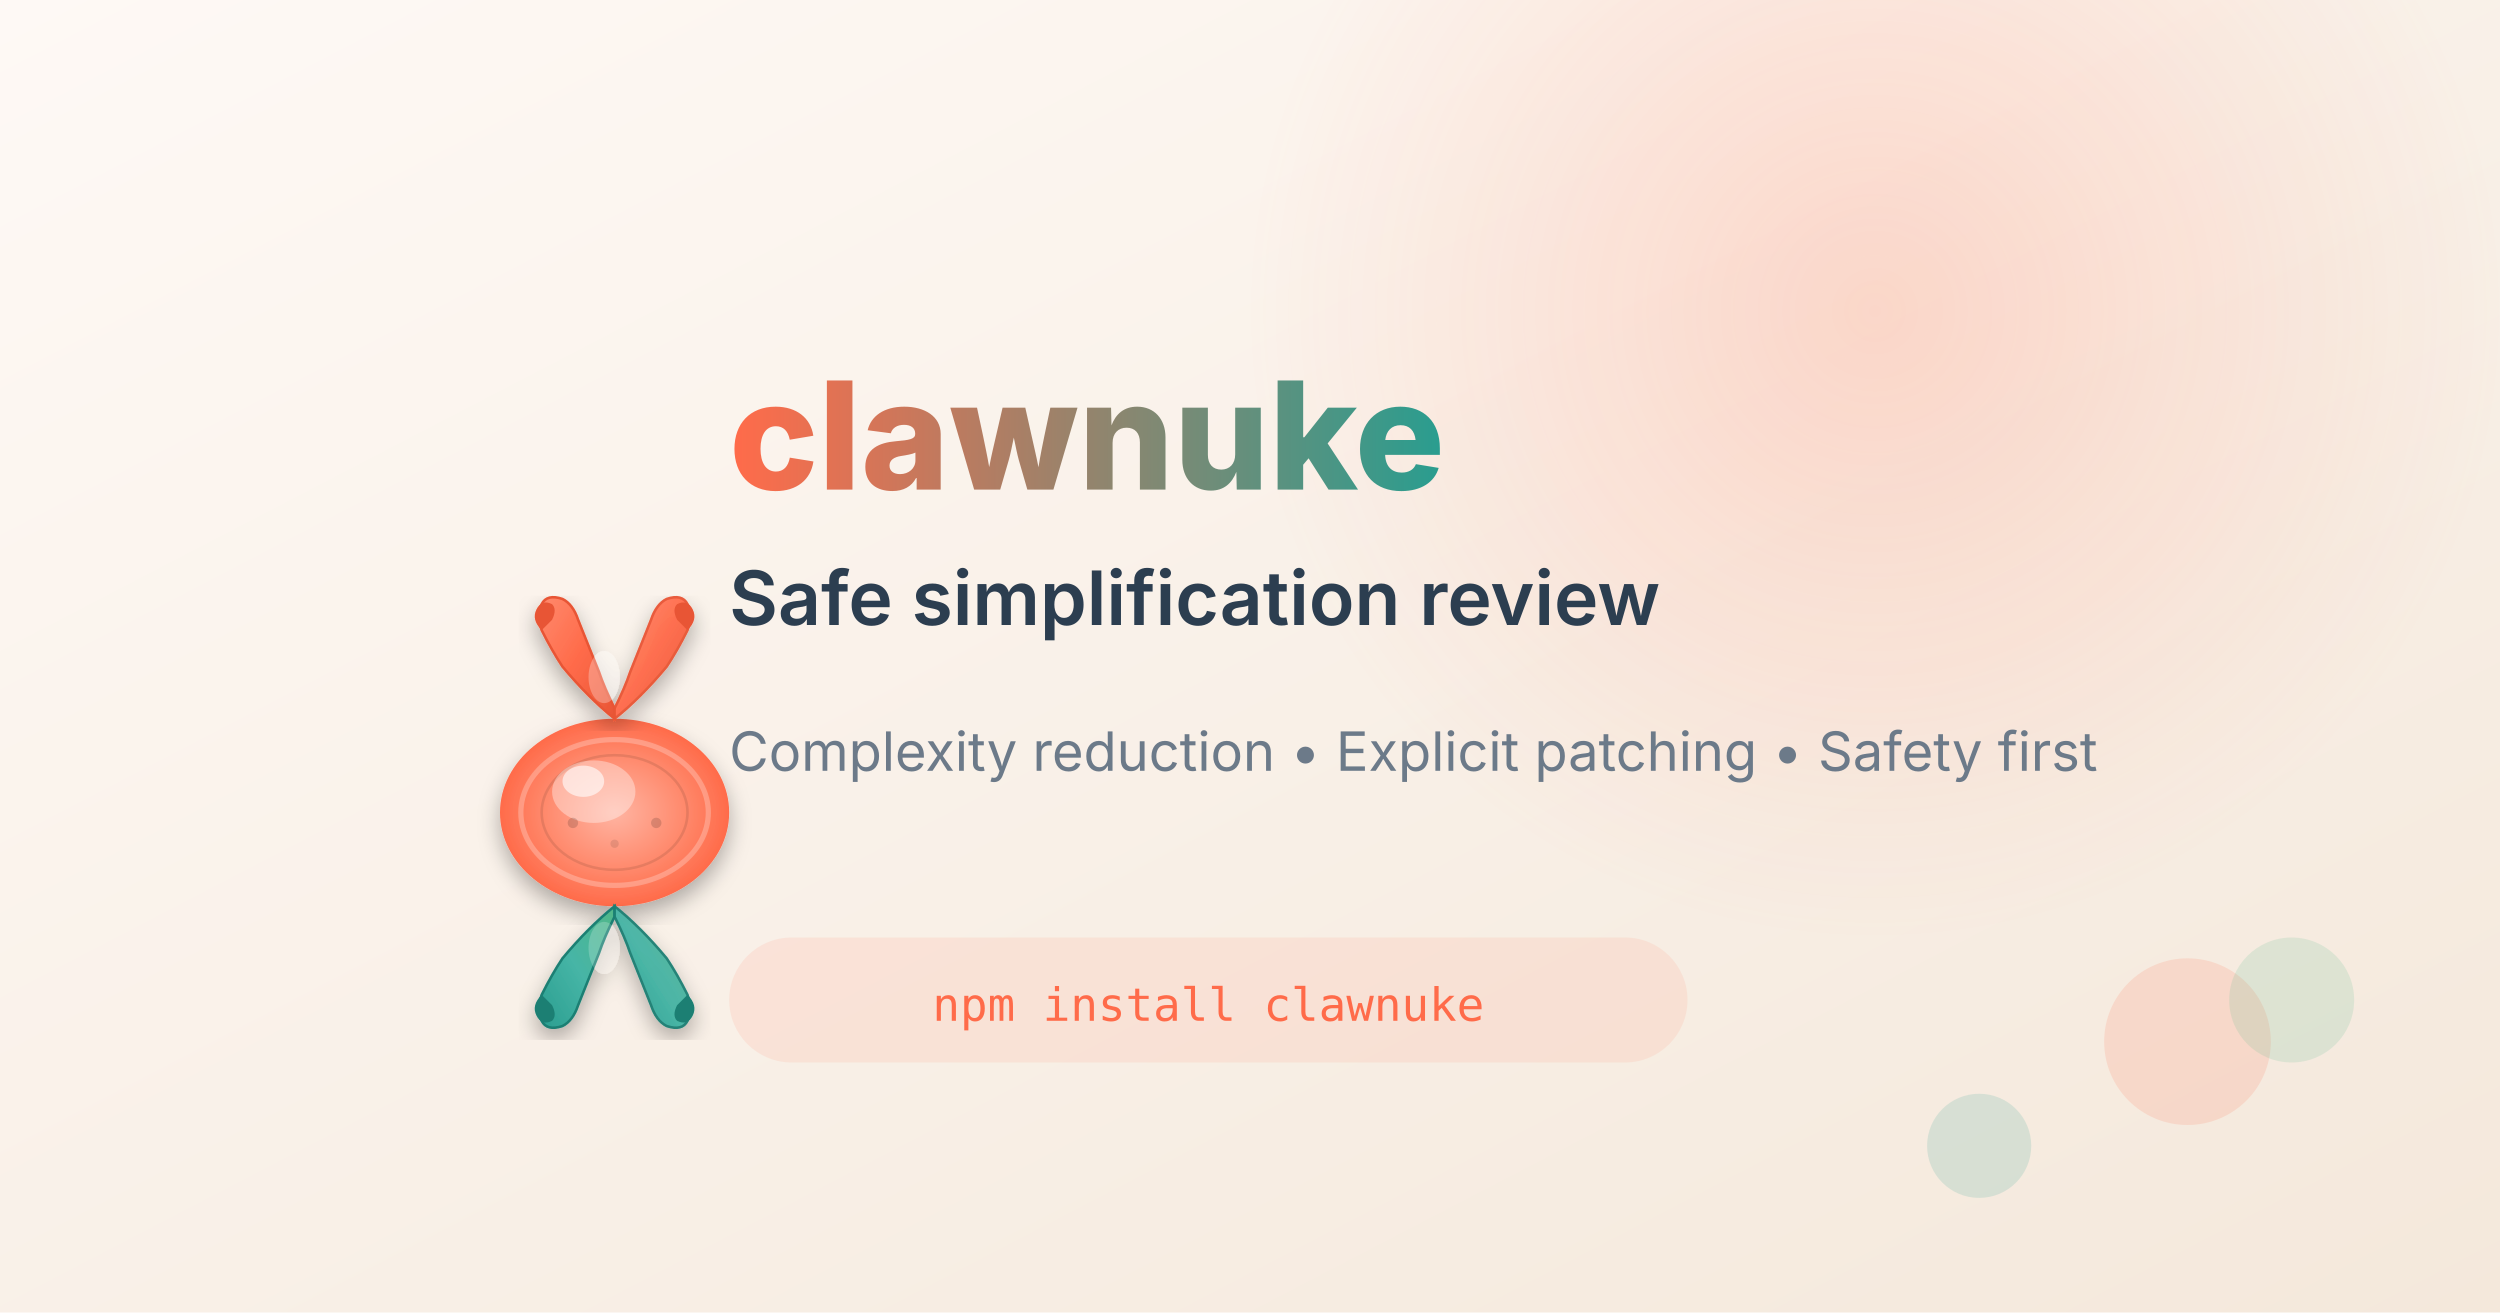
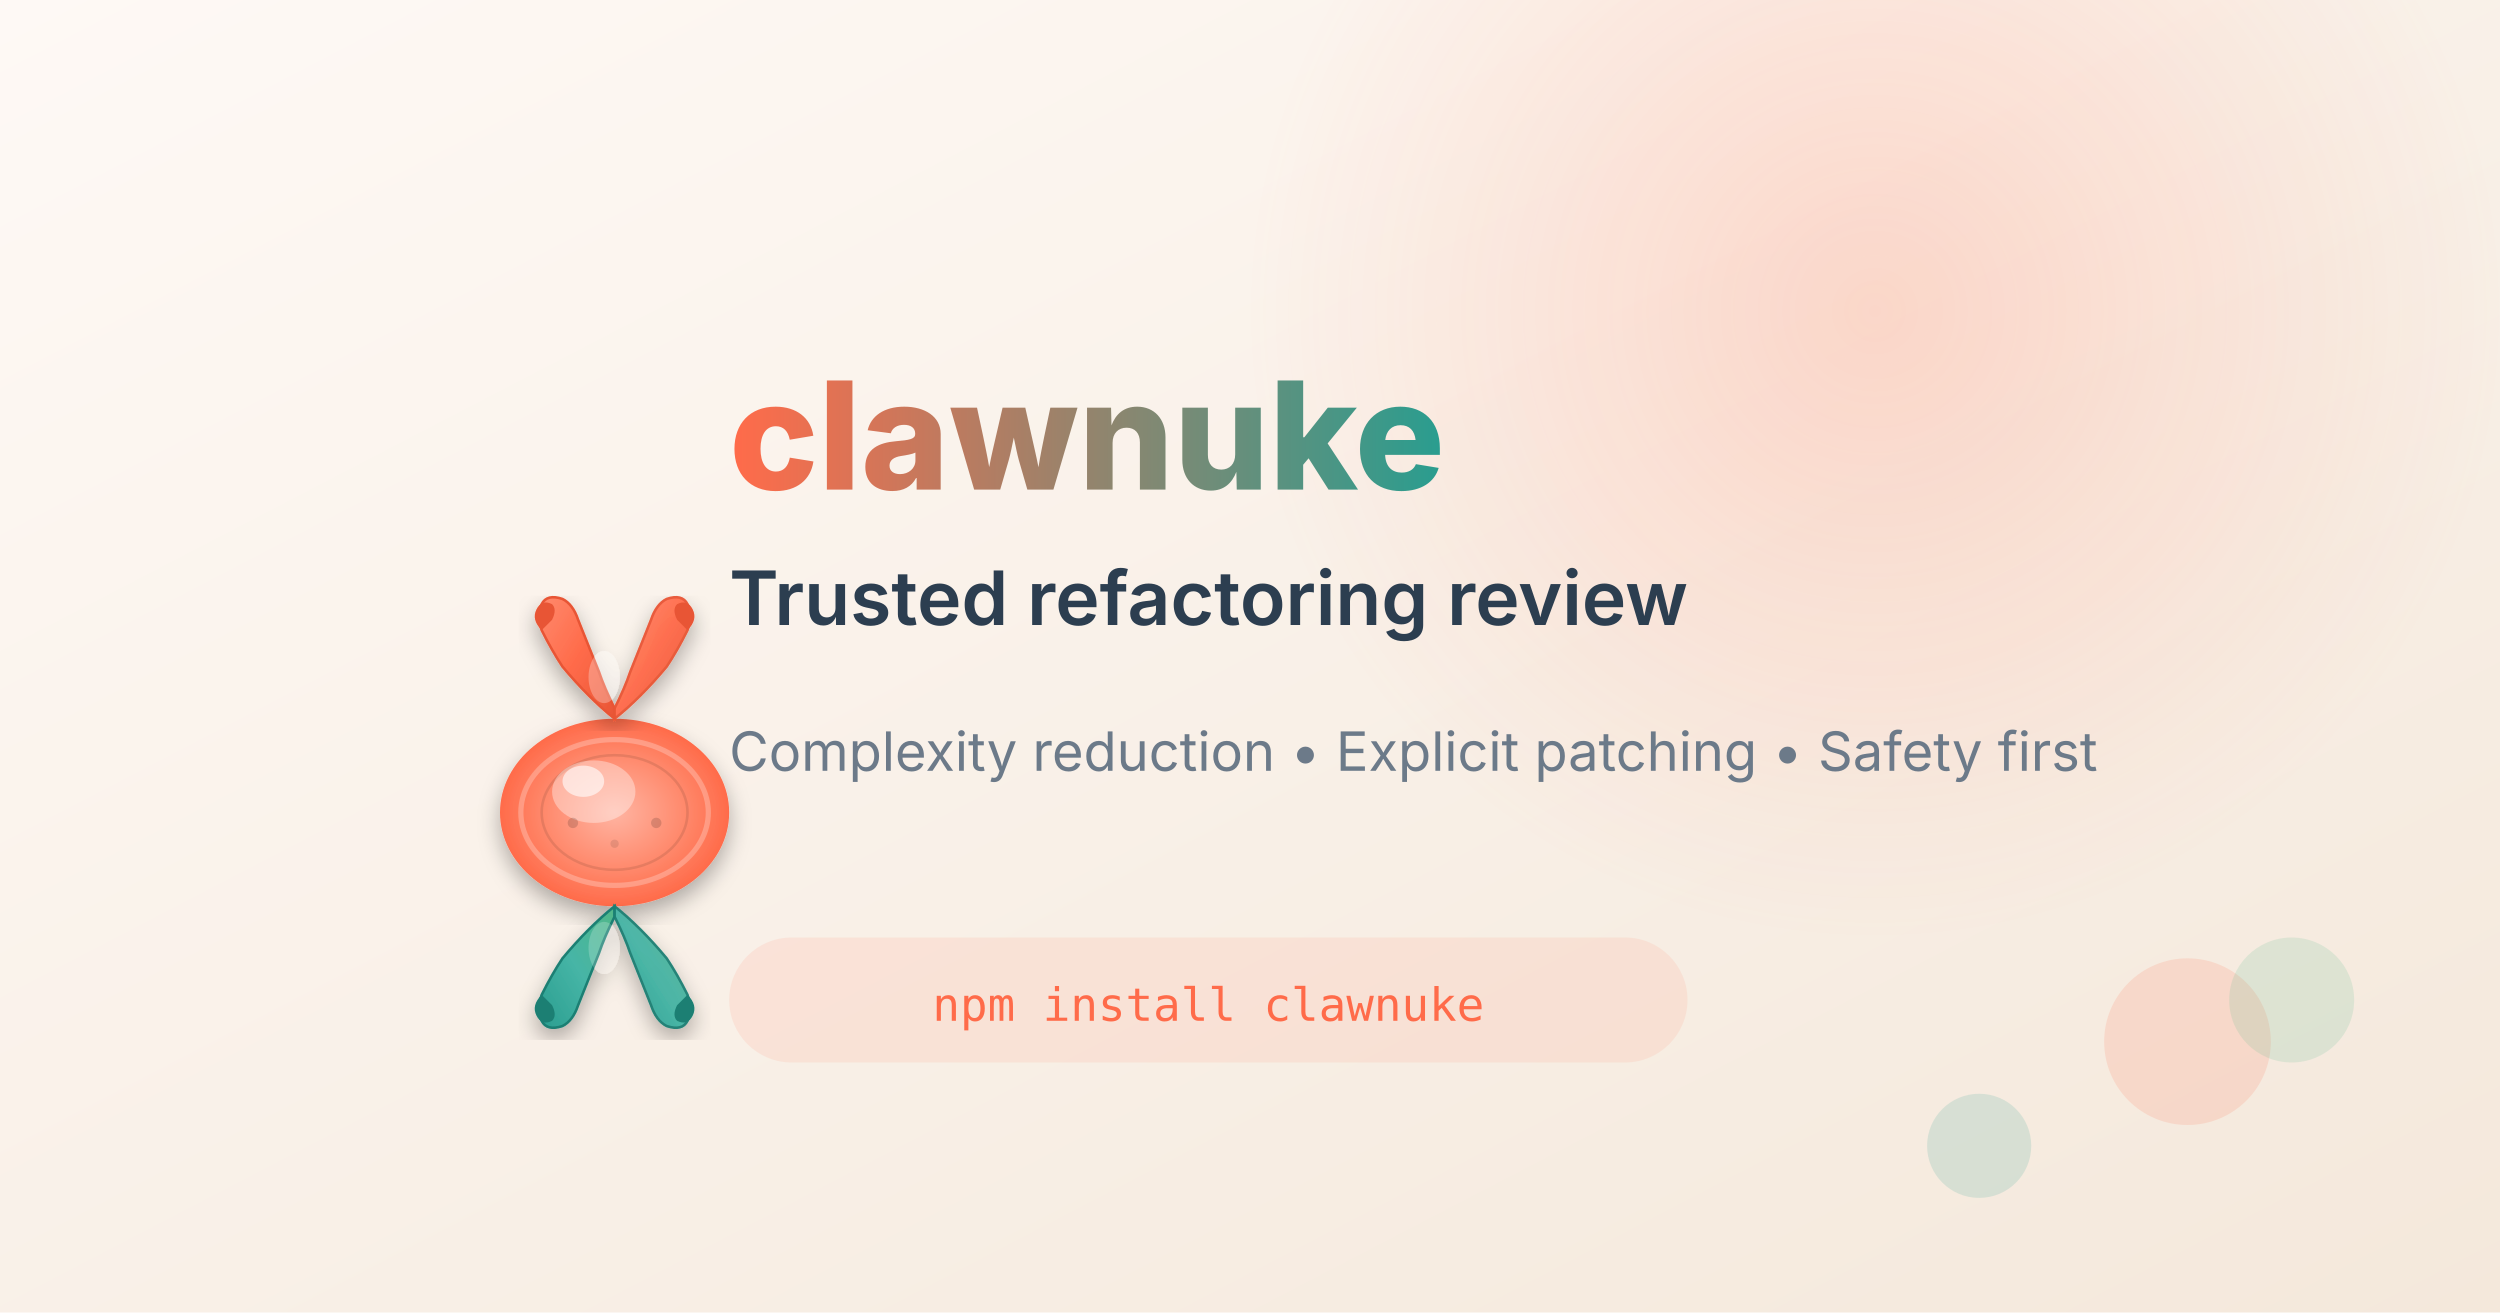
<svg xmlns="http://www.w3.org/2000/svg" viewBox="0 0 1200 630" role="img">
  <defs>
    <linearGradient id="bg" x1="0%" y1="0%" x2="100%" y2="100%">
      <stop offset="0%" style="stop-color:#fef9f5;stop-opacity:1" />
      <stop offset="100%" style="stop-color:#f4e8db;stop-opacity:1" />
    </linearGradient>
    <linearGradient id="textGrad" x1="0%" y1="0%" x2="100%" y2="0%">
      <stop offset="0%" style="stop-color:#ff6b4a;stop-opacity:1" />
      <stop offset="100%" style="stop-color:#2a9d8f;stop-opacity:1" />
    </linearGradient>
    <radialGradient id="glow" cx="50%" cy="50%">
      <stop offset="0%" style="stop-color:#ff6b4a;stop-opacity:0.2" />
      <stop offset="100%" style="stop-color:#ff6b4a;stop-opacity:0" />
    </radialGradient>
    <linearGradient id="clawGradTop" x1="0%" y1="0%" x2="100%" y2="100%">
      <stop offset="0%" style="stop-color:#ff8a6d;stop-opacity:1" />
      <stop offset="50%" style="stop-color:#ff6b4a;stop-opacity:1" />
      <stop offset="100%" style="stop-color:#e85535;stop-opacity:1" />
    </linearGradient>
    <linearGradient id="clawGradBottom" x1="0%" y1="100%" x2="100%" y2="0%">
      <stop offset="0%" style="stop-color:#2a9d8f;stop-opacity:1" />
      <stop offset="50%" style="stop-color:#46b5a6;stop-opacity:1" />
      <stop offset="100%" style="stop-color:#52b788;stop-opacity:1" />
    </linearGradient>
    <radialGradient id="jointGrad" cx="50%" cy="50%">
      <stop offset="0%" style="stop-color:#ffb4a2;stop-opacity:1" />
      <stop offset="60%" style="stop-color:#ff8a6d;stop-opacity:1" />
      <stop offset="100%" style="stop-color:#ff6b4a;stop-opacity:1" />
    </radialGradient>
    <filter id="clawShadow">
      <feDropShadow dx="0" dy="2" stdDeviation="2" flood-opacity="0.3" />
    </filter>
  </defs>
  <rect width="1200" height="630" fill="url(#bg)" />
  <circle cx="900" cy="150" r="300" fill="url(#glow)" />
  <g transform="translate(170, 265) scale(2.5)">
    <ellipse cx="50" cy="50" rx="22" ry="18" fill="url(#jointGrad)" filter="url(#clawShadow)" />
    <g filter="url(#clawShadow)">
      <path d="M 50 32 Q 45 28, 40 22 Q 38 19, 36 15 Q 35 12, 36 10 Q 37 8, 40 9 Q 42 10, 43 13 Q 45 18, 47 23 Q 48 26, 50 30 Z" fill="url(#clawGradTop)" stroke="#e85535" stroke-width="0.5" />
      <path d="M 50 32 Q 55 28, 60 22 Q 62 19, 64 15 Q 65 12, 64 10 Q 63 8, 60 9 Q 58 10, 57 13 Q 55 18, 53 23 Q 52 26, 50 30 Z" fill="url(#clawGradTop)" stroke="#e85535" stroke-width="0.5" opacity="0.95" />
      <path d="M 36 15 Q 34 13, 35 11 Q 36 9, 38 10 Q 39 11, 38 13 Z" fill="#e85535" />
      <path d="M 64 15 Q 66 13, 65 11 Q 64 9, 62 10 Q 61 11, 62 13 Z" fill="#e85535" />
      <ellipse cx="48" cy="24" rx="3" ry="5" fill="rgba(255,255,255,0.35)" opacity="0.8" />
    </g>
    <g filter="url(#clawShadow)">
      <path d="M 50 68 Q 45 72, 40 78 Q 38 81, 36 85 Q 35 88, 36 90 Q 37 92, 40 91 Q 42 90, 43 87 Q 45 82, 47 77 Q 48 74, 50 70 Z" fill="url(#clawGradBottom)" stroke="#1a7f73" stroke-width="0.5" />
      <path d="M 50 68 Q 55 72, 60 78 Q 62 81, 64 85 Q 65 88, 64 90 Q 63 92, 60 91 Q 58 90, 57 87 Q 55 82, 53 77 Q 52 74, 50 70 Z" fill="url(#clawGradBottom)" stroke="#1a7f73" stroke-width="0.5" opacity="0.95" />
      <path d="M 36 85 Q 34 87, 35 89 Q 36 91, 38 90 Q 39 89, 38 87 Z" fill="#1a7f73" />
      <path d="M 64 85 Q 66 87, 65 89 Q 64 91, 62 90 Q 61 89, 62 87 Z" fill="#1a7f73" />
      <ellipse cx="48" cy="76" rx="3" ry="5" fill="rgba(255,255,255,0.25)" opacity="0.8" />
    </g>
    <ellipse cx="50" cy="50" rx="18" ry="14" fill="none" stroke="rgba(255,255,255,0.25)" stroke-width="1" />
    <ellipse cx="50" cy="50" rx="14" ry="11" fill="none" stroke="rgba(0,0,0,0.1)" stroke-width="0.5" />
    <ellipse cx="46" cy="46" rx="8" ry="6" fill="rgba(255,255,255,0.4)" opacity="0.9" />
    <ellipse cx="44" cy="44" rx="4" ry="3" fill="rgba(255,255,255,0.6)" />
    <circle cx="42" cy="52" r="1" fill="rgba(0,0,0,0.15)" />
    <circle cx="58" cy="52" r="1" fill="rgba(0,0,0,0.15)" />
    <circle cx="50" cy="56" r="0.8" fill="rgba(0,0,0,0.1)" />
  </g>
  <text x="350" y="235" font-family="Inter, sans-serif" font-size="72" font-weight="800" fill="url(#textGrad)">
    clawnuke
  </text>
  <text x="350" y="300" font-family="Inter, sans-serif" font-size="36" font-weight="600" fill="#2c3e50">
-     Safe simplification review
+     Trusted refactoring review
  </text>
  <text x="350" y="370" font-family="Inter, sans-serif" font-size="26" fill="#6c7a89">
    Complexity reduction • Explicit patching • Safety first
  </text>
  <g transform="translate(350, 450)">
    <rect width="460" height="60" rx="30" fill="#ff6b4a" opacity="0.1" />
    <text x="230" y="40" font-family="JetBrains Mono, monospace" font-size="22" font-weight="500" fill="#ff6b4a" text-anchor="middle">
      npm install clawnuke
    </text>
  </g>
  <circle cx="1050" cy="500" r="40" fill="#ff6b4a" opacity="0.15" />
  <circle cx="950" cy="550" r="25" fill="#2a9d8f" opacity="0.15" />
  <circle cx="1100" cy="480" r="30" fill="#52b788" opacity="0.15" />
</svg>
